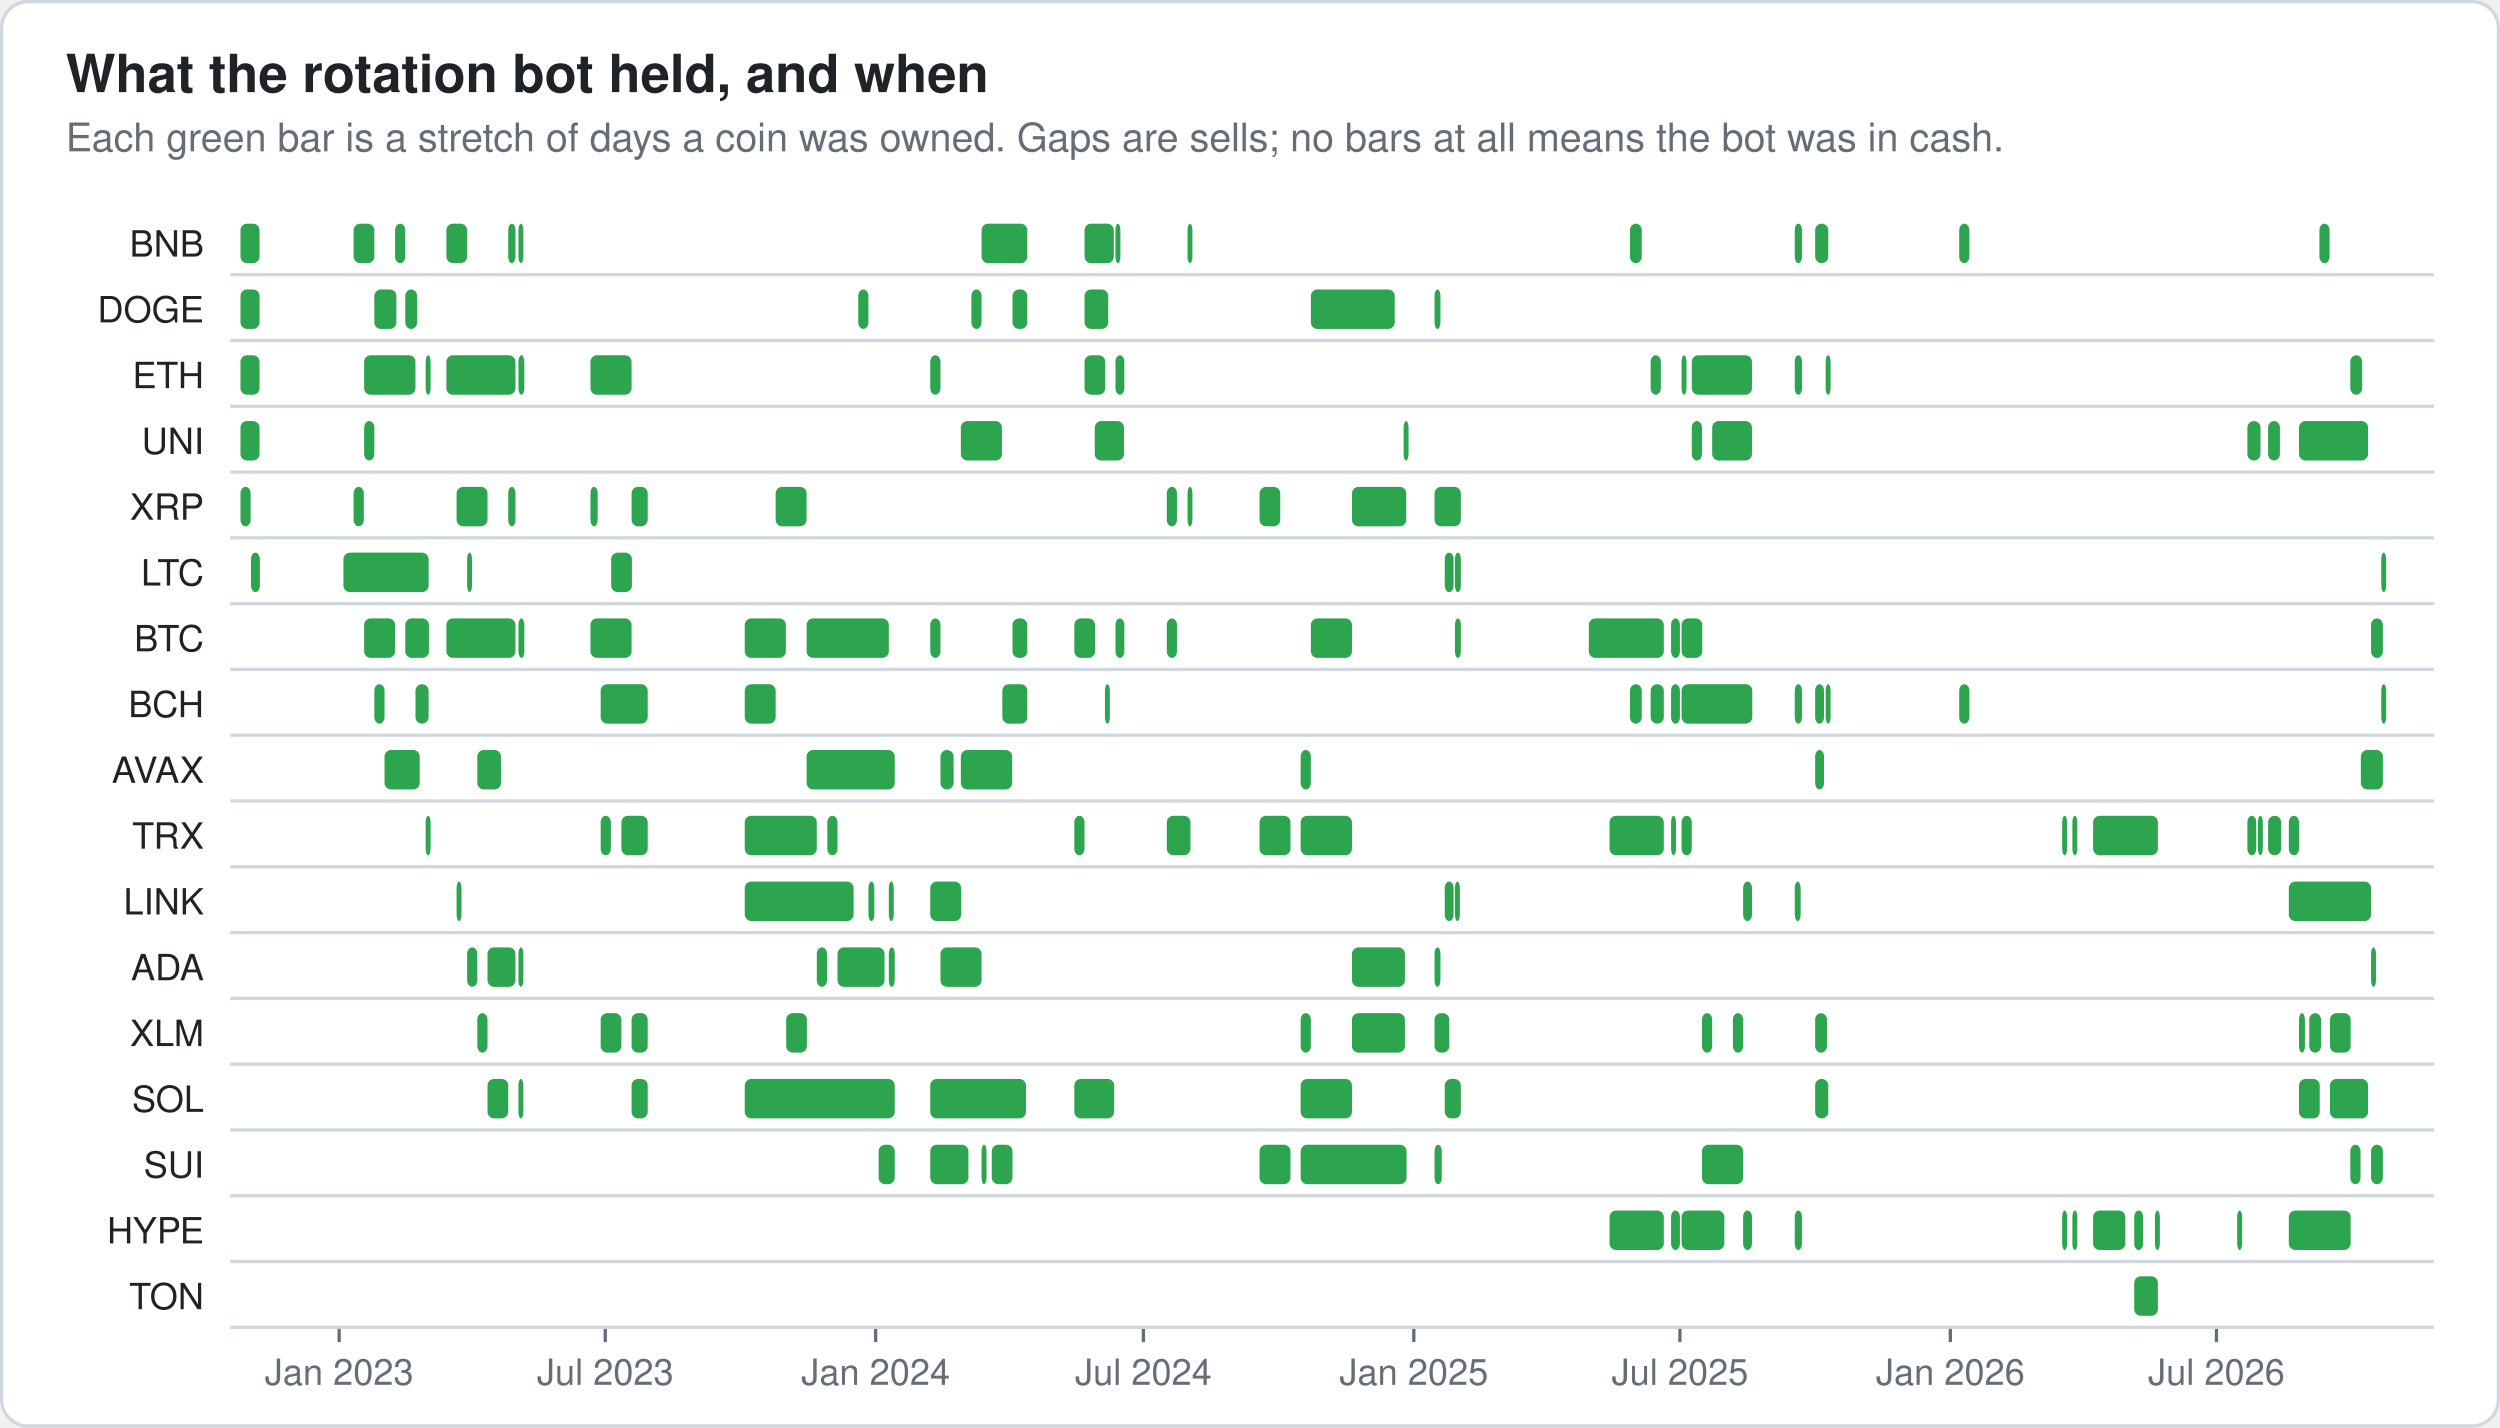
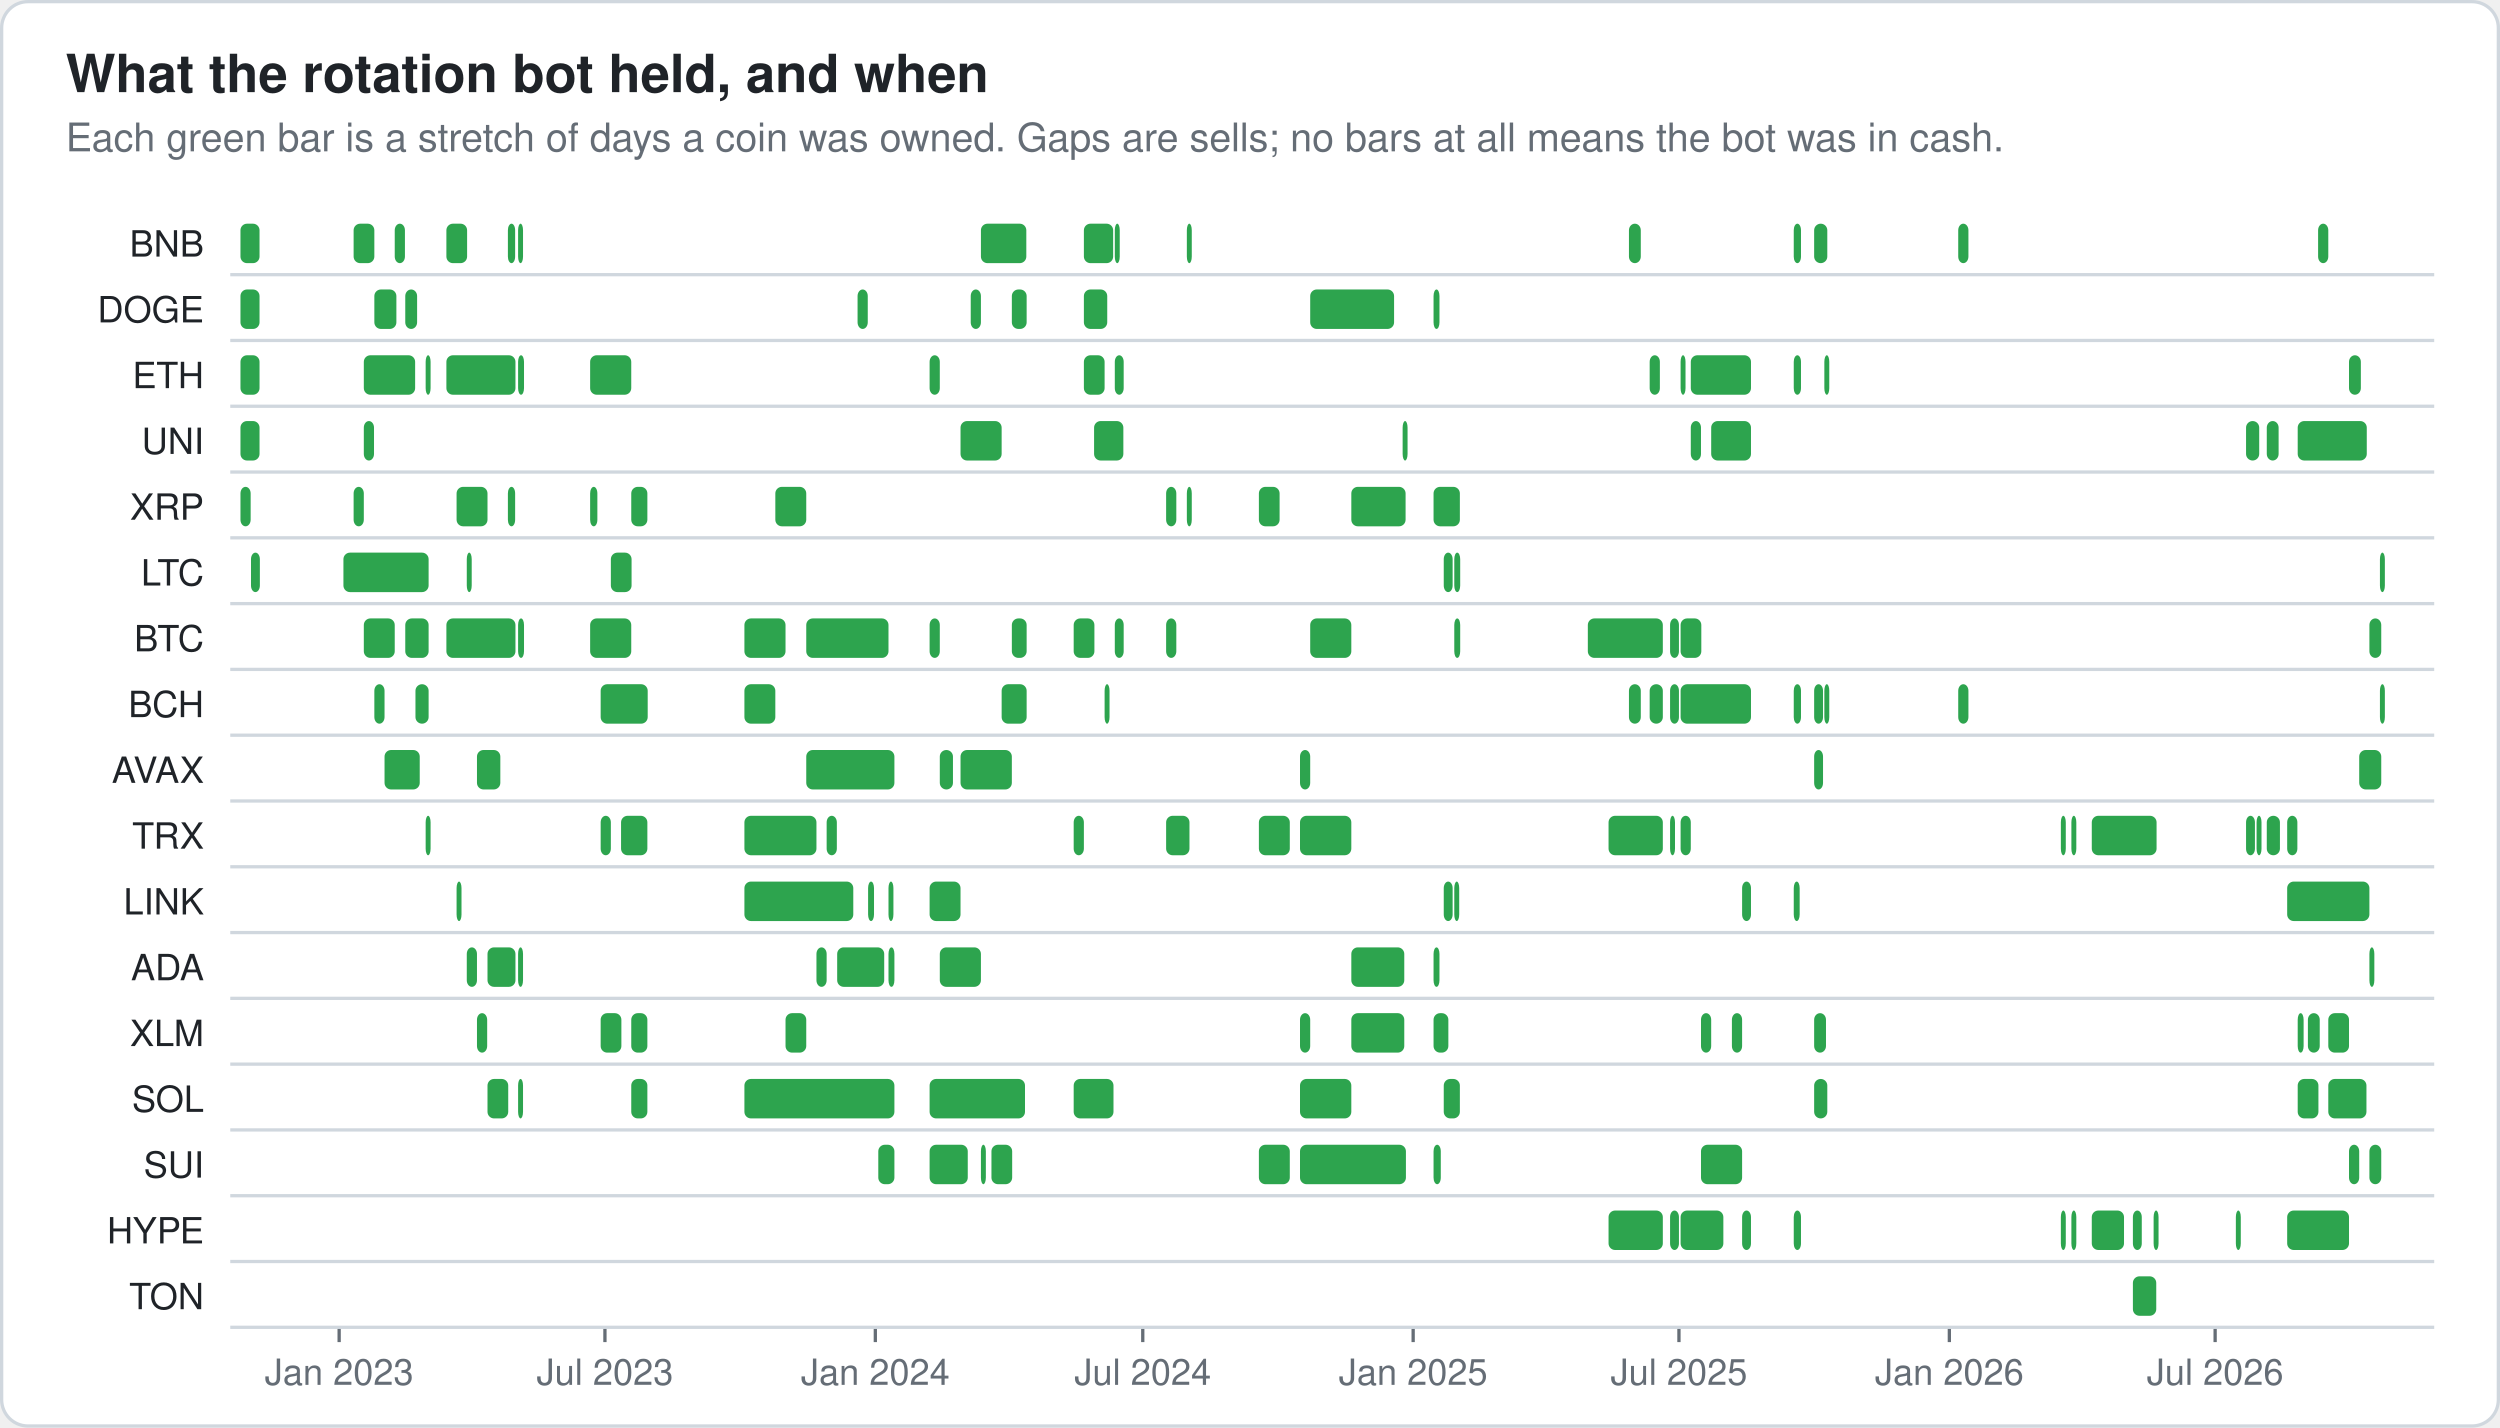
<svg xmlns="http://www.w3.org/2000/svg" width="760" height="434" viewBox="0 0 760 434" font-family="Helvetica, Arial, sans-serif">
  <rect x="0.5" y="0.5" width="759" height="433" rx="8" fill="#ffffff" stroke="#d0d7de" />
  <text x="20" y="28" font-size="16" font-weight="bold" fill="#1f2328">What the rotation bot held, and when</text>
  <text x="20" y="46" font-size="12" fill="#656d76">Each green bar is a stretch of days a coin was owned. Gaps are sells; no bars at all means the bot was in cash.</text>
  <text x="62" y="78" font-size="11" text-anchor="end" fill="#1f2328">BNB</text>
  <line x1="70" y1="83.5" x2="740" y2="83.5" stroke="#d0d7de" />
  <rect x="73.1" y="68" width="5.8" height="12" rx="2" fill="#2da44e" />
  <rect x="107.5" y="68" width="6.3" height="12" rx="2" fill="#2da44e" />
-   <rect x="120.1" y="68" width="3.1" height="12" rx="2" fill="#2da44e" />
+   <rect x="120.0" y="68" width="3.1" height="12" rx="2" fill="#2da44e" />
  <rect x="135.7" y="68" width="6.3" height="12" rx="2" fill="#2da44e" />
-   <rect x="154.5" y="68" width="2.2" height="12" rx="2" fill="#2da44e" />
-   <rect x="157.6" y="68" width="1.5" height="12" rx="2" fill="#2da44e" />
-   <rect x="298.4" y="68" width="13.9" height="12" rx="2" fill="#2da44e" />
-   <rect x="329.7" y="68" width="8.9" height="12" rx="2" fill="#2da44e" />
-   <rect x="339.1" y="68" width="1.5" height="12" rx="2" fill="#2da44e" />
-   <rect x="361.0" y="68" width="1.5" height="12" rx="2" fill="#2da44e" />
-   <rect x="495.5" y="68" width="3.6" height="12" rx="2" fill="#2da44e" />
-   <rect x="545.6" y="68" width="2.2" height="12" rx="2" fill="#2da44e" />
-   <rect x="551.8" y="68" width="4.0" height="12" rx="2" fill="#2da44e" />
-   <rect x="595.6" y="68" width="3.1" height="12" rx="2" fill="#2da44e" />
-   <rect x="705.1" y="68" width="3.1" height="12" rx="2" fill="#2da44e" />
+   <rect x="154.4" y="68" width="2.2" height="12" rx="2" fill="#2da44e" />
+   <rect x="157.5" y="68" width="1.5" height="12" rx="2" fill="#2da44e" />
+   <rect x="298.2" y="68" width="13.8" height="12" rx="2" fill="#2da44e" />
+   <rect x="329.5" y="68" width="8.9" height="12" rx="2" fill="#2da44e" />
+   <rect x="338.9" y="68" width="1.5" height="12" rx="2" fill="#2da44e" />
+   <rect x="360.8" y="68" width="1.5" height="12" rx="2" fill="#2da44e" />
+   <rect x="495.2" y="68" width="3.6" height="12" rx="2" fill="#2da44e" />
+   <rect x="545.3" y="68" width="2.2" height="12" rx="2" fill="#2da44e" />
+   <rect x="551.5" y="68" width="4.0" height="12" rx="2" fill="#2da44e" />
+   <rect x="595.3" y="68" width="3.1" height="12" rx="2" fill="#2da44e" />
+   <rect x="704.7" y="68" width="3.1" height="12" rx="2" fill="#2da44e" />
  <text x="62" y="98" font-size="11" text-anchor="end" fill="#1f2328">DOGE</text>
  <line x1="70" y1="103.5" x2="740" y2="103.5" stroke="#d0d7de" />
  <rect x="73.1" y="88" width="5.8" height="12" rx="2" fill="#2da44e" />
  <rect x="113.8" y="88" width="6.7" height="12" rx="2" fill="#2da44e" />
  <rect x="123.2" y="88" width="3.6" height="12" rx="2" fill="#2da44e" />
-   <rect x="260.9" y="88" width="3.1" height="12" rx="2" fill="#2da44e" />
-   <rect x="295.3" y="88" width="3.1" height="12" rx="2" fill="#2da44e" />
-   <rect x="307.8" y="88" width="4.5" height="12" rx="2" fill="#2da44e" />
-   <rect x="329.7" y="88" width="7.2" height="12" rx="2" fill="#2da44e" />
-   <rect x="398.5" y="88" width="25.5" height="12" rx="2" fill="#2da44e" />
-   <rect x="436.1" y="88" width="1.8" height="12" rx="2" fill="#2da44e" />
+   <rect x="260.7" y="88" width="3.1" height="12" rx="2" fill="#2da44e" />
+   <rect x="295.1" y="88" width="3.1" height="12" rx="2" fill="#2da44e" />
+   <rect x="307.6" y="88" width="4.5" height="12" rx="2" fill="#2da44e" />
+   <rect x="329.5" y="88" width="7.1" height="12" rx="2" fill="#2da44e" />
+   <rect x="398.3" y="88" width="25.5" height="12" rx="2" fill="#2da44e" />
+   <rect x="435.8" y="88" width="1.8" height="12" rx="2" fill="#2da44e" />
  <text x="62" y="118" font-size="11" text-anchor="end" fill="#1f2328">ETH</text>
  <line x1="70" y1="123.5" x2="740" y2="123.5" stroke="#d0d7de" />
  <rect x="73.1" y="108" width="5.8" height="12" rx="2" fill="#2da44e" />
-   <rect x="110.7" y="108" width="15.6" height="12" rx="2" fill="#2da44e" />
+   <rect x="110.6" y="108" width="15.6" height="12" rx="2" fill="#2da44e" />
  <rect x="129.4" y="108" width="1.5" height="12" rx="2" fill="#2da44e" />
  <rect x="135.7" y="108" width="21.0" height="12" rx="2" fill="#2da44e" />
-   <rect x="157.6" y="108" width="1.8" height="12" rx="2" fill="#2da44e" />
-   <rect x="179.5" y="108" width="12.5" height="12" rx="2" fill="#2da44e" />
-   <rect x="282.8" y="108" width="3.1" height="12" rx="2" fill="#2da44e" />
-   <rect x="329.7" y="108" width="6.3" height="12" rx="2" fill="#2da44e" />
-   <rect x="339.1" y="108" width="2.7" height="12" rx="2" fill="#2da44e" />
-   <rect x="501.8" y="108" width="3.1" height="12" rx="2" fill="#2da44e" />
-   <rect x="511.2" y="108" width="1.5" height="12" rx="2" fill="#2da44e" />
-   <rect x="514.3" y="108" width="18.3" height="12" rx="2" fill="#2da44e" />
-   <rect x="545.6" y="108" width="2.2" height="12" rx="2" fill="#2da44e" />
-   <rect x="555.0" y="108" width="1.5" height="12" rx="2" fill="#2da44e" />
-   <rect x="714.5" y="108" width="3.6" height="12" rx="2" fill="#2da44e" />
+   <rect x="157.5" y="108" width="1.8" height="12" rx="2" fill="#2da44e" />
+   <rect x="179.4" y="108" width="12.5" height="12" rx="2" fill="#2da44e" />
+   <rect x="282.6" y="108" width="3.1" height="12" rx="2" fill="#2da44e" />
+   <rect x="329.5" y="108" width="6.3" height="12" rx="2" fill="#2da44e" />
+   <rect x="338.9" y="108" width="2.7" height="12" rx="2" fill="#2da44e" />
+   <rect x="501.5" y="108" width="3.1" height="12" rx="2" fill="#2da44e" />
+   <rect x="510.9" y="108" width="1.5" height="12" rx="2" fill="#2da44e" />
+   <rect x="514.0" y="108" width="18.3" height="12" rx="2" fill="#2da44e" />
+   <rect x="545.3" y="108" width="2.2" height="12" rx="2" fill="#2da44e" />
+   <rect x="554.6" y="108" width="1.5" height="12" rx="2" fill="#2da44e" />
+   <rect x="714.1" y="108" width="3.6" height="12" rx="2" fill="#2da44e" />
  <text x="62" y="138" font-size="11" text-anchor="end" fill="#1f2328">UNI</text>
  <line x1="70" y1="143.5" x2="740" y2="143.5" stroke="#d0d7de" />
  <rect x="73.1" y="128" width="5.8" height="12" rx="2" fill="#2da44e" />
-   <rect x="110.7" y="128" width="3.1" height="12" rx="2" fill="#2da44e" />
-   <rect x="292.1" y="128" width="12.5" height="12" rx="2" fill="#2da44e" />
-   <rect x="332.8" y="128" width="8.9" height="12" rx="2" fill="#2da44e" />
-   <rect x="426.7" y="128" width="1.5" height="12" rx="2" fill="#2da44e" />
-   <rect x="514.3" y="128" width="3.1" height="12" rx="2" fill="#2da44e" />
-   <rect x="520.5" y="128" width="12.1" height="12" rx="2" fill="#2da44e" />
-   <rect x="683.2" y="128" width="4.0" height="12" rx="2" fill="#2da44e" />
-   <rect x="689.5" y="128" width="3.6" height="12" rx="2" fill="#2da44e" />
-   <rect x="698.9" y="128" width="21.0" height="12" rx="2" fill="#2da44e" />
+   <rect x="110.6" y="128" width="3.1" height="12" rx="2" fill="#2da44e" />
+   <rect x="292.0" y="128" width="12.5" height="12" rx="2" fill="#2da44e" />
+   <rect x="332.6" y="128" width="8.9" height="12" rx="2" fill="#2da44e" />
+   <rect x="426.4" y="128" width="1.5" height="12" rx="2" fill="#2da44e" />
+   <rect x="514.0" y="128" width="3.1" height="12" rx="2" fill="#2da44e" />
+   <rect x="520.2" y="128" width="12.1" height="12" rx="2" fill="#2da44e" />
+   <rect x="682.8" y="128" width="4.0" height="12" rx="2" fill="#2da44e" />
+   <rect x="689.1" y="128" width="3.6" height="12" rx="2" fill="#2da44e" />
+   <rect x="698.5" y="128" width="21.0" height="12" rx="2" fill="#2da44e" />
  <text x="62" y="158" font-size="11" text-anchor="end" fill="#1f2328">XRP</text>
  <line x1="70" y1="163.5" x2="740" y2="163.5" stroke="#d0d7de" />
  <rect x="73.1" y="148" width="3.1" height="12" rx="2" fill="#2da44e" />
  <rect x="107.5" y="148" width="3.1" height="12" rx="2" fill="#2da44e" />
  <rect x="138.8" y="148" width="9.4" height="12" rx="2" fill="#2da44e" />
-   <rect x="154.5" y="148" width="2.2" height="12" rx="2" fill="#2da44e" />
-   <rect x="179.5" y="148" width="2.2" height="12" rx="2" fill="#2da44e" />
-   <rect x="192.0" y="148" width="4.9" height="12" rx="2" fill="#2da44e" />
-   <rect x="235.8" y="148" width="9.4" height="12" rx="2" fill="#2da44e" />
-   <rect x="354.7" y="148" width="3.1" height="12" rx="2" fill="#2da44e" />
-   <rect x="361.0" y="148" width="1.5" height="12" rx="2" fill="#2da44e" />
-   <rect x="382.9" y="148" width="6.3" height="12" rx="2" fill="#2da44e" />
-   <rect x="411.0" y="148" width="16.5" height="12" rx="2" fill="#2da44e" />
-   <rect x="436.1" y="148" width="8.0" height="12" rx="2" fill="#2da44e" />
+   <rect x="154.4" y="148" width="2.2" height="12" rx="2" fill="#2da44e" />
+   <rect x="179.4" y="148" width="2.2" height="12" rx="2" fill="#2da44e" />
+   <rect x="191.9" y="148" width="4.9" height="12" rx="2" fill="#2da44e" />
+   <rect x="235.7" y="148" width="9.4" height="12" rx="2" fill="#2da44e" />
+   <rect x="354.5" y="148" width="3.1" height="12" rx="2" fill="#2da44e" />
+   <rect x="360.8" y="148" width="1.5" height="12" rx="2" fill="#2da44e" />
+   <rect x="382.7" y="148" width="6.3" height="12" rx="2" fill="#2da44e" />
+   <rect x="410.8" y="148" width="16.5" height="12" rx="2" fill="#2da44e" />
+   <rect x="435.8" y="148" width="8.0" height="12" rx="2" fill="#2da44e" />
  <text x="62" y="178" font-size="11" text-anchor="end" fill="#1f2328">LTC</text>
  <line x1="70" y1="183.5" x2="740" y2="183.5" stroke="#d0d7de" />
  <rect x="76.3" y="168" width="2.7" height="12" rx="2" fill="#2da44e" />
  <rect x="104.4" y="168" width="25.9" height="12" rx="2" fill="#2da44e" />
-   <rect x="142.0" y="168" width="1.5" height="12" rx="2" fill="#2da44e" />
-   <rect x="185.8" y="168" width="6.3" height="12" rx="2" fill="#2da44e" />
-   <rect x="439.2" y="168" width="2.7" height="12" rx="2" fill="#2da44e" />
-   <rect x="442.3" y="168" width="1.8" height="12" rx="2" fill="#2da44e" />
-   <rect x="723.9" y="168" width="1.5" height="12" rx="2" fill="#2da44e" />
+   <rect x="141.9" y="168" width="1.5" height="12" rx="2" fill="#2da44e" />
+   <rect x="185.7" y="168" width="6.3" height="12" rx="2" fill="#2da44e" />
+   <rect x="438.9" y="168" width="2.7" height="12" rx="2" fill="#2da44e" />
+   <rect x="442.1" y="168" width="1.8" height="12" rx="2" fill="#2da44e" />
+   <rect x="723.5" y="168" width="1.5" height="12" rx="2" fill="#2da44e" />
  <text x="62" y="198" font-size="11" text-anchor="end" fill="#1f2328">BTC</text>
  <line x1="70" y1="203.5" x2="740" y2="203.5" stroke="#d0d7de" />
-   <rect x="110.7" y="188" width="9.4" height="12" rx="2" fill="#2da44e" />
-   <rect x="123.2" y="188" width="7.2" height="12" rx="2" fill="#2da44e" />
+   <rect x="110.6" y="188" width="9.4" height="12" rx="2" fill="#2da44e" />
+   <rect x="123.2" y="188" width="7.1" height="12" rx="2" fill="#2da44e" />
  <rect x="135.7" y="188" width="21.0" height="12" rx="2" fill="#2da44e" />
-   <rect x="157.6" y="188" width="1.8" height="12" rx="2" fill="#2da44e" />
-   <rect x="179.5" y="188" width="12.5" height="12" rx="2" fill="#2da44e" />
-   <rect x="226.4" y="188" width="12.5" height="12" rx="2" fill="#2da44e" />
-   <rect x="245.2" y="188" width="25.0" height="12" rx="2" fill="#2da44e" />
-   <rect x="282.8" y="188" width="3.1" height="12" rx="2" fill="#2da44e" />
-   <rect x="307.8" y="188" width="4.5" height="12" rx="2" fill="#2da44e" />
-   <rect x="326.6" y="188" width="6.3" height="12" rx="2" fill="#2da44e" />
-   <rect x="339.1" y="188" width="2.7" height="12" rx="2" fill="#2da44e" />
-   <rect x="354.7" y="188" width="3.1" height="12" rx="2" fill="#2da44e" />
-   <rect x="398.5" y="188" width="12.5" height="12" rx="2" fill="#2da44e" />
-   <rect x="442.3" y="188" width="1.8" height="12" rx="2" fill="#2da44e" />
-   <rect x="483.0" y="188" width="22.8" height="12" rx="2" fill="#2da44e" />
-   <rect x="508.0" y="188" width="2.7" height="12" rx="2" fill="#2da44e" />
-   <rect x="511.2" y="188" width="6.3" height="12" rx="2" fill="#2da44e" />
-   <rect x="720.8" y="188" width="3.6" height="12" rx="2" fill="#2da44e" />
+   <rect x="157.5" y="188" width="1.8" height="12" rx="2" fill="#2da44e" />
+   <rect x="179.4" y="188" width="12.5" height="12" rx="2" fill="#2da44e" />
+   <rect x="226.3" y="188" width="12.5" height="12" rx="2" fill="#2da44e" />
+   <rect x="245.1" y="188" width="25.0" height="12" rx="2" fill="#2da44e" />
+   <rect x="282.6" y="188" width="3.1" height="12" rx="2" fill="#2da44e" />
+   <rect x="307.6" y="188" width="4.5" height="12" rx="2" fill="#2da44e" />
+   <rect x="326.4" y="188" width="6.3" height="12" rx="2" fill="#2da44e" />
+   <rect x="338.9" y="188" width="2.7" height="12" rx="2" fill="#2da44e" />
+   <rect x="354.5" y="188" width="3.1" height="12" rx="2" fill="#2da44e" />
+   <rect x="398.3" y="188" width="12.5" height="12" rx="2" fill="#2da44e" />
+   <rect x="442.1" y="188" width="1.8" height="12" rx="2" fill="#2da44e" />
+   <rect x="482.7" y="188" width="22.8" height="12" rx="2" fill="#2da44e" />
+   <rect x="507.7" y="188" width="2.7" height="12" rx="2" fill="#2da44e" />
+   <rect x="510.9" y="188" width="6.3" height="12" rx="2" fill="#2da44e" />
+   <rect x="720.3" y="188" width="3.6" height="12" rx="2" fill="#2da44e" />
  <text x="62" y="218" font-size="11" text-anchor="end" fill="#1f2328">BCH</text>
  <line x1="70" y1="223.5" x2="740" y2="223.5" stroke="#d0d7de" />
  <rect x="113.8" y="208" width="3.1" height="12" rx="2" fill="#2da44e" />
  <rect x="126.3" y="208" width="4.0" height="12" rx="2" fill="#2da44e" />
  <rect x="182.6" y="208" width="14.3" height="12" rx="2" fill="#2da44e" />
-   <rect x="226.4" y="208" width="9.4" height="12" rx="2" fill="#2da44e" />
-   <rect x="304.7" y="208" width="7.6" height="12" rx="2" fill="#2da44e" />
-   <rect x="335.9" y="208" width="1.5" height="12" rx="2" fill="#2da44e" />
-   <rect x="495.5" y="208" width="3.6" height="12" rx="2" fill="#2da44e" />
-   <rect x="501.8" y="208" width="4.0" height="12" rx="2" fill="#2da44e" />
-   <rect x="508.0" y="208" width="2.7" height="12" rx="2" fill="#2da44e" />
-   <rect x="511.2" y="208" width="21.5" height="12" rx="2" fill="#2da44e" />
-   <rect x="545.6" y="208" width="2.2" height="12" rx="2" fill="#2da44e" />
-   <rect x="551.8" y="208" width="2.7" height="12" rx="2" fill="#2da44e" />
-   <rect x="555.0" y="208" width="1.5" height="12" rx="2" fill="#2da44e" />
-   <rect x="595.6" y="208" width="3.1" height="12" rx="2" fill="#2da44e" />
-   <rect x="723.9" y="208" width="1.5" height="12" rx="2" fill="#2da44e" />
+   <rect x="226.3" y="208" width="9.4" height="12" rx="2" fill="#2da44e" />
+   <rect x="304.5" y="208" width="7.6" height="12" rx="2" fill="#2da44e" />
+   <rect x="335.8" y="208" width="1.5" height="12" rx="2" fill="#2da44e" />
+   <rect x="495.2" y="208" width="3.6" height="12" rx="2" fill="#2da44e" />
+   <rect x="501.5" y="208" width="4.0" height="12" rx="2" fill="#2da44e" />
+   <rect x="507.7" y="208" width="2.7" height="12" rx="2" fill="#2da44e" />
+   <rect x="510.9" y="208" width="21.4" height="12" rx="2" fill="#2da44e" />
+   <rect x="545.3" y="208" width="2.2" height="12" rx="2" fill="#2da44e" />
+   <rect x="551.5" y="208" width="2.7" height="12" rx="2" fill="#2da44e" />
+   <rect x="554.6" y="208" width="1.5" height="12" rx="2" fill="#2da44e" />
+   <rect x="595.3" y="208" width="3.1" height="12" rx="2" fill="#2da44e" />
+   <rect x="723.5" y="208" width="1.5" height="12" rx="2" fill="#2da44e" />
  <text x="62" y="238" font-size="11" text-anchor="end" fill="#1f2328">AVAX</text>
  <line x1="70" y1="243.5" x2="740" y2="243.5" stroke="#d0d7de" />
  <rect x="116.9" y="228" width="10.7" height="12" rx="2" fill="#2da44e" />
-   <rect x="145.1" y="228" width="7.2" height="12" rx="2" fill="#2da44e" />
-   <rect x="245.2" y="228" width="26.8" height="12" rx="2" fill="#2da44e" />
-   <rect x="285.9" y="228" width="4.0" height="12" rx="2" fill="#2da44e" />
-   <rect x="292.1" y="228" width="15.6" height="12" rx="2" fill="#2da44e" />
-   <rect x="395.4" y="228" width="3.1" height="12" rx="2" fill="#2da44e" />
-   <rect x="551.8" y="228" width="2.7" height="12" rx="2" fill="#2da44e" />
-   <rect x="717.7" y="228" width="6.7" height="12" rx="2" fill="#2da44e" />
+   <rect x="145.0" y="228" width="7.1" height="12" rx="2" fill="#2da44e" />
+   <rect x="245.1" y="228" width="26.8" height="12" rx="2" fill="#2da44e" />
+   <rect x="285.7" y="228" width="4.0" height="12" rx="2" fill="#2da44e" />
+   <rect x="292.0" y="228" width="15.6" height="12" rx="2" fill="#2da44e" />
+   <rect x="395.2" y="228" width="3.1" height="12" rx="2" fill="#2da44e" />
+   <rect x="551.5" y="228" width="2.7" height="12" rx="2" fill="#2da44e" />
+   <rect x="717.2" y="228" width="6.7" height="12" rx="2" fill="#2da44e" />
  <text x="62" y="258" font-size="11" text-anchor="end" fill="#1f2328">TRX</text>
  <line x1="70" y1="263.5" x2="740" y2="263.5" stroke="#d0d7de" />
  <rect x="129.4" y="248" width="1.5" height="12" rx="2" fill="#2da44e" />
  <rect x="182.6" y="248" width="3.1" height="12" rx="2" fill="#2da44e" />
-   <rect x="188.9" y="248" width="8.0" height="12" rx="2" fill="#2da44e" />
-   <rect x="226.4" y="248" width="21.9" height="12" rx="2" fill="#2da44e" />
-   <rect x="251.5" y="248" width="3.1" height="12" rx="2" fill="#2da44e" />
-   <rect x="326.6" y="248" width="3.1" height="12" rx="2" fill="#2da44e" />
-   <rect x="354.7" y="248" width="7.2" height="12" rx="2" fill="#2da44e" />
-   <rect x="382.9" y="248" width="9.4" height="12" rx="2" fill="#2da44e" />
-   <rect x="395.4" y="248" width="15.6" height="12" rx="2" fill="#2da44e" />
-   <rect x="489.3" y="248" width="16.5" height="12" rx="2" fill="#2da44e" />
-   <rect x="508.0" y="248" width="1.5" height="12" rx="2" fill="#2da44e" />
-   <rect x="511.2" y="248" width="3.1" height="12" rx="2" fill="#2da44e" />
-   <rect x="626.9" y="248" width="1.5" height="12" rx="2" fill="#2da44e" />
-   <rect x="630.0" y="248" width="1.5" height="12" rx="2" fill="#2da44e" />
-   <rect x="636.3" y="248" width="19.7" height="12" rx="2" fill="#2da44e" />
-   <rect x="683.2" y="248" width="2.7" height="12" rx="2" fill="#2da44e" />
-   <rect x="686.4" y="248" width="1.5" height="12" rx="2" fill="#2da44e" />
-   <rect x="689.5" y="248" width="4.0" height="12" rx="2" fill="#2da44e" />
-   <rect x="695.8" y="248" width="3.1" height="12" rx="2" fill="#2da44e" />
+   <rect x="188.8" y="248" width="8.0" height="12" rx="2" fill="#2da44e" />
+   <rect x="226.3" y="248" width="21.9" height="12" rx="2" fill="#2da44e" />
+   <rect x="251.3" y="248" width="3.1" height="12" rx="2" fill="#2da44e" />
+   <rect x="326.4" y="248" width="3.1" height="12" rx="2" fill="#2da44e" />
+   <rect x="354.5" y="248" width="7.1" height="12" rx="2" fill="#2da44e" />
+   <rect x="382.7" y="248" width="9.4" height="12" rx="2" fill="#2da44e" />
+   <rect x="395.2" y="248" width="15.6" height="12" rx="2" fill="#2da44e" />
+   <rect x="489.0" y="248" width="16.5" height="12" rx="2" fill="#2da44e" />
+   <rect x="507.7" y="248" width="1.5" height="12" rx="2" fill="#2da44e" />
+   <rect x="510.9" y="248" width="3.1" height="12" rx="2" fill="#2da44e" />
+   <rect x="626.5" y="248" width="1.5" height="12" rx="2" fill="#2da44e" />
+   <rect x="629.7" y="248" width="1.5" height="12" rx="2" fill="#2da44e" />
+   <rect x="635.9" y="248" width="19.7" height="12" rx="2" fill="#2da44e" />
+   <rect x="682.8" y="248" width="2.7" height="12" rx="2" fill="#2da44e" />
+   <rect x="686.0" y="248" width="1.5" height="12" rx="2" fill="#2da44e" />
+   <rect x="689.1" y="248" width="4.0" height="12" rx="2" fill="#2da44e" />
+   <rect x="695.3" y="248" width="3.1" height="12" rx="2" fill="#2da44e" />
  <text x="62" y="278" font-size="11" text-anchor="end" fill="#1f2328">LINK</text>
  <line x1="70" y1="283.5" x2="740" y2="283.5" stroke="#d0d7de" />
  <rect x="138.8" y="268" width="1.5" height="12" rx="2" fill="#2da44e" />
-   <rect x="226.4" y="268" width="33.1" height="12" rx="2" fill="#2da44e" />
-   <rect x="264.0" y="268" width="1.8" height="12" rx="2" fill="#2da44e" />
-   <rect x="270.2" y="268" width="1.5" height="12" rx="2" fill="#2da44e" />
-   <rect x="282.8" y="268" width="9.4" height="12" rx="2" fill="#2da44e" />
-   <rect x="439.2" y="268" width="2.7" height="12" rx="2" fill="#2da44e" />
-   <rect x="442.3" y="268" width="1.5" height="12" rx="2" fill="#2da44e" />
-   <rect x="529.9" y="268" width="2.7" height="12" rx="2" fill="#2da44e" />
-   <rect x="545.6" y="268" width="1.8" height="12" rx="2" fill="#2da44e" />
-   <rect x="695.8" y="268" width="25.0" height="12" rx="2" fill="#2da44e" />
+   <rect x="226.3" y="268" width="33.1" height="12" rx="2" fill="#2da44e" />
+   <rect x="263.9" y="268" width="1.8" height="12" rx="2" fill="#2da44e" />
+   <rect x="270.1" y="268" width="1.5" height="12" rx="2" fill="#2da44e" />
+   <rect x="282.6" y="268" width="9.4" height="12" rx="2" fill="#2da44e" />
+   <rect x="438.9" y="268" width="2.7" height="12" rx="2" fill="#2da44e" />
+   <rect x="442.1" y="268" width="1.5" height="12" rx="2" fill="#2da44e" />
+   <rect x="529.6" y="268" width="2.7" height="12" rx="2" fill="#2da44e" />
+   <rect x="545.3" y="268" width="1.8" height="12" rx="2" fill="#2da44e" />
+   <rect x="695.3" y="268" width="25.0" height="12" rx="2" fill="#2da44e" />
  <text x="62" y="298" font-size="11" text-anchor="end" fill="#1f2328">ADA</text>
  <line x1="70" y1="303.5" x2="740" y2="303.5" stroke="#d0d7de" />
-   <rect x="142.0" y="288" width="3.1" height="12" rx="2" fill="#2da44e" />
+   <rect x="141.9" y="288" width="3.1" height="12" rx="2" fill="#2da44e" />
  <rect x="148.2" y="288" width="8.5" height="12" rx="2" fill="#2da44e" />
-   <rect x="157.6" y="288" width="1.5" height="12" rx="2" fill="#2da44e" />
-   <rect x="248.3" y="288" width="3.1" height="12" rx="2" fill="#2da44e" />
-   <rect x="254.6" y="288" width="14.3" height="12" rx="2" fill="#2da44e" />
-   <rect x="270.2" y="288" width="1.8" height="12" rx="2" fill="#2da44e" />
-   <rect x="285.9" y="288" width="12.5" height="12" rx="2" fill="#2da44e" />
-   <rect x="411.0" y="288" width="16.1" height="12" rx="2" fill="#2da44e" />
-   <rect x="436.1" y="288" width="1.8" height="12" rx="2" fill="#2da44e" />
-   <rect x="720.8" y="288" width="1.5" height="12" rx="2" fill="#2da44e" />
+   <rect x="157.5" y="288" width="1.5" height="12" rx="2" fill="#2da44e" />
+   <rect x="248.2" y="288" width="3.1" height="12" rx="2" fill="#2da44e" />
+   <rect x="254.5" y="288" width="14.3" height="12" rx="2" fill="#2da44e" />
+   <rect x="270.1" y="288" width="1.8" height="12" rx="2" fill="#2da44e" />
+   <rect x="285.7" y="288" width="12.5" height="12" rx="2" fill="#2da44e" />
+   <rect x="410.8" y="288" width="16.1" height="12" rx="2" fill="#2da44e" />
+   <rect x="435.8" y="288" width="1.8" height="12" rx="2" fill="#2da44e" />
+   <rect x="720.3" y="288" width="1.5" height="12" rx="2" fill="#2da44e" />
  <text x="62" y="318" font-size="11" text-anchor="end" fill="#1f2328">XLM</text>
  <line x1="70" y1="323.5" x2="740" y2="323.5" stroke="#d0d7de" />
-   <rect x="145.1" y="308" width="3.1" height="12" rx="2" fill="#2da44e" />
+   <rect x="145.0" y="308" width="3.1" height="12" rx="2" fill="#2da44e" />
  <rect x="182.6" y="308" width="6.3" height="12" rx="2" fill="#2da44e" />
-   <rect x="192.0" y="308" width="4.9" height="12" rx="2" fill="#2da44e" />
-   <rect x="239.0" y="308" width="6.3" height="12" rx="2" fill="#2da44e" />
-   <rect x="395.4" y="308" width="3.1" height="12" rx="2" fill="#2da44e" />
-   <rect x="411.0" y="308" width="16.1" height="12" rx="2" fill="#2da44e" />
-   <rect x="436.1" y="308" width="4.5" height="12" rx="2" fill="#2da44e" />
-   <rect x="517.4" y="308" width="3.1" height="12" rx="2" fill="#2da44e" />
-   <rect x="526.8" y="308" width="3.1" height="12" rx="2" fill="#2da44e" />
-   <rect x="551.8" y="308" width="3.6" height="12" rx="2" fill="#2da44e" />
-   <rect x="698.9" y="308" width="1.8" height="12" rx="2" fill="#2da44e" />
-   <rect x="702.0" y="308" width="3.6" height="12" rx="2" fill="#2da44e" />
-   <rect x="708.3" y="308" width="6.3" height="12" rx="2" fill="#2da44e" />
+   <rect x="191.9" y="308" width="4.9" height="12" rx="2" fill="#2da44e" />
+   <rect x="238.8" y="308" width="6.3" height="12" rx="2" fill="#2da44e" />
+   <rect x="395.2" y="308" width="3.1" height="12" rx="2" fill="#2da44e" />
+   <rect x="410.8" y="308" width="16.1" height="12" rx="2" fill="#2da44e" />
+   <rect x="435.8" y="308" width="4.5" height="12" rx="2" fill="#2da44e" />
+   <rect x="517.1" y="308" width="3.1" height="12" rx="2" fill="#2da44e" />
+   <rect x="526.5" y="308" width="3.1" height="12" rx="2" fill="#2da44e" />
+   <rect x="551.5" y="308" width="3.6" height="12" rx="2" fill="#2da44e" />
+   <rect x="698.5" y="308" width="1.8" height="12" rx="2" fill="#2da44e" />
+   <rect x="701.6" y="308" width="3.6" height="12" rx="2" fill="#2da44e" />
+   <rect x="707.8" y="308" width="6.3" height="12" rx="2" fill="#2da44e" />
  <text x="62" y="338" font-size="11" text-anchor="end" fill="#1f2328">SOL</text>
  <line x1="70" y1="343.5" x2="740" y2="343.5" stroke="#d0d7de" />
  <rect x="148.2" y="328" width="6.3" height="12" rx="2" fill="#2da44e" />
-   <rect x="157.6" y="328" width="1.5" height="12" rx="2" fill="#2da44e" />
-   <rect x="192.0" y="328" width="4.9" height="12" rx="2" fill="#2da44e" />
-   <rect x="226.4" y="328" width="45.6" height="12" rx="2" fill="#2da44e" />
-   <rect x="282.8" y="328" width="29.1" height="12" rx="2" fill="#2da44e" />
-   <rect x="326.6" y="328" width="12.1" height="12" rx="2" fill="#2da44e" />
-   <rect x="395.4" y="328" width="15.6" height="12" rx="2" fill="#2da44e" />
-   <rect x="439.2" y="328" width="4.9" height="12" rx="2" fill="#2da44e" />
-   <rect x="551.8" y="328" width="4.0" height="12" rx="2" fill="#2da44e" />
-   <rect x="698.9" y="328" width="6.3" height="12" rx="2" fill="#2da44e" />
-   <rect x="708.3" y="328" width="11.6" height="12" rx="2" fill="#2da44e" />
+   <rect x="157.5" y="328" width="1.5" height="12" rx="2" fill="#2da44e" />
+   <rect x="191.9" y="328" width="4.9" height="12" rx="2" fill="#2da44e" />
+   <rect x="226.3" y="328" width="45.6" height="12" rx="2" fill="#2da44e" />
+   <rect x="282.6" y="328" width="29.0" height="12" rx="2" fill="#2da44e" />
+   <rect x="326.4" y="328" width="12.1" height="12" rx="2" fill="#2da44e" />
+   <rect x="395.2" y="328" width="15.6" height="12" rx="2" fill="#2da44e" />
+   <rect x="438.9" y="328" width="4.9" height="12" rx="2" fill="#2da44e" />
+   <rect x="551.5" y="328" width="4.0" height="12" rx="2" fill="#2da44e" />
+   <rect x="698.5" y="328" width="6.3" height="12" rx="2" fill="#2da44e" />
+   <rect x="707.8" y="328" width="11.6" height="12" rx="2" fill="#2da44e" />
  <text x="62" y="358" font-size="11" text-anchor="end" fill="#1f2328">SUI</text>
  <line x1="70" y1="363.5" x2="740" y2="363.5" stroke="#d0d7de" />
-   <rect x="267.1" y="348" width="4.9" height="12" rx="2" fill="#2da44e" />
-   <rect x="282.8" y="348" width="11.6" height="12" rx="2" fill="#2da44e" />
-   <rect x="298.4" y="348" width="1.5" height="12" rx="2" fill="#2da44e" />
-   <rect x="301.5" y="348" width="6.3" height="12" rx="2" fill="#2da44e" />
-   <rect x="382.9" y="348" width="9.4" height="12" rx="2" fill="#2da44e" />
-   <rect x="395.4" y="348" width="32.2" height="12" rx="2" fill="#2da44e" />
-   <rect x="436.1" y="348" width="2.2" height="12" rx="2" fill="#2da44e" />
-   <rect x="517.4" y="348" width="12.5" height="12" rx="2" fill="#2da44e" />
-   <rect x="714.5" y="348" width="3.1" height="12" rx="2" fill="#2da44e" />
-   <rect x="720.8" y="348" width="3.6" height="12" rx="2" fill="#2da44e" />
+   <rect x="267.0" y="348" width="4.9" height="12" rx="2" fill="#2da44e" />
+   <rect x="282.6" y="348" width="11.6" height="12" rx="2" fill="#2da44e" />
+   <rect x="298.2" y="348" width="1.5" height="12" rx="2" fill="#2da44e" />
+   <rect x="301.4" y="348" width="6.3" height="12" rx="2" fill="#2da44e" />
+   <rect x="382.7" y="348" width="9.4" height="12" rx="2" fill="#2da44e" />
+   <rect x="395.2" y="348" width="32.2" height="12" rx="2" fill="#2da44e" />
+   <rect x="435.8" y="348" width="2.2" height="12" rx="2" fill="#2da44e" />
+   <rect x="517.1" y="348" width="12.5" height="12" rx="2" fill="#2da44e" />
+   <rect x="714.1" y="348" width="3.1" height="12" rx="2" fill="#2da44e" />
+   <rect x="720.3" y="348" width="3.6" height="12" rx="2" fill="#2da44e" />
  <text x="62" y="378" font-size="11" text-anchor="end" fill="#1f2328">HYPE</text>
  <line x1="70" y1="383.5" x2="740" y2="383.5" stroke="#d0d7de" />
-   <rect x="489.3" y="368" width="16.5" height="12" rx="2" fill="#2da44e" />
-   <rect x="508.0" y="368" width="2.7" height="12" rx="2" fill="#2da44e" />
-   <rect x="511.2" y="368" width="13.0" height="12" rx="2" fill="#2da44e" />
-   <rect x="529.9" y="368" width="2.7" height="12" rx="2" fill="#2da44e" />
-   <rect x="545.6" y="368" width="2.2" height="12" rx="2" fill="#2da44e" />
-   <rect x="626.9" y="368" width="1.5" height="12" rx="2" fill="#2da44e" />
-   <rect x="630.0" y="368" width="1.5" height="12" rx="2" fill="#2da44e" />
-   <rect x="636.3" y="368" width="9.8" height="12" rx="2" fill="#2da44e" />
-   <rect x="648.8" y="368" width="2.7" height="12" rx="2" fill="#2da44e" />
-   <rect x="655.1" y="368" width="1.5" height="12" rx="2" fill="#2da44e" />
-   <rect x="680.1" y="368" width="1.5" height="12" rx="2" fill="#2da44e" />
-   <rect x="695.8" y="368" width="18.8" height="12" rx="2" fill="#2da44e" />
+   <rect x="489.0" y="368" width="16.5" height="12" rx="2" fill="#2da44e" />
+   <rect x="507.7" y="368" width="2.7" height="12" rx="2" fill="#2da44e" />
+   <rect x="510.9" y="368" width="13.0" height="12" rx="2" fill="#2da44e" />
+   <rect x="529.6" y="368" width="2.7" height="12" rx="2" fill="#2da44e" />
+   <rect x="545.3" y="368" width="2.2" height="12" rx="2" fill="#2da44e" />
+   <rect x="626.5" y="368" width="1.5" height="12" rx="2" fill="#2da44e" />
+   <rect x="629.7" y="368" width="1.5" height="12" rx="2" fill="#2da44e" />
+   <rect x="635.9" y="368" width="9.8" height="12" rx="2" fill="#2da44e" />
+   <rect x="648.4" y="368" width="2.7" height="12" rx="2" fill="#2da44e" />
+   <rect x="654.7" y="368" width="1.5" height="12" rx="2" fill="#2da44e" />
+   <rect x="679.7" y="368" width="1.5" height="12" rx="2" fill="#2da44e" />
+   <rect x="695.3" y="368" width="18.8" height="12" rx="2" fill="#2da44e" />
  <text x="62" y="398" font-size="11" text-anchor="end" fill="#1f2328">TON</text>
  <line x1="70" y1="403.5" x2="740" y2="403.5" stroke="#d0d7de" />
-   <rect x="648.8" y="388" width="7.2" height="12" rx="2" fill="#2da44e" />
+   <rect x="648.4" y="388" width="7.1" height="12" rx="2" fill="#2da44e" />
  <line x1="103.1" y1="404" x2="103.1" y2="408" stroke="#656d76" />
  <text x="103.1" y="421" font-size="11" text-anchor="middle" fill="#656d76">Jan 2023</text>
-   <line x1="184.0" y1="404" x2="184.0" y2="408" stroke="#656d76" />
-   <text x="184.0" y="421" font-size="11" text-anchor="middle" fill="#656d76">Jul 2023</text>
-   <line x1="266.2" y1="404" x2="266.2" y2="408" stroke="#656d76" />
-   <text x="266.2" y="421" font-size="11" text-anchor="middle" fill="#656d76">Jan 2024</text>
-   <line x1="347.6" y1="404" x2="347.6" y2="408" stroke="#656d76" />
-   <text x="347.6" y="421" font-size="11" text-anchor="middle" fill="#656d76">Jul 2024</text>
-   <line x1="429.8" y1="404" x2="429.8" y2="408" stroke="#656d76" />
-   <text x="429.8" y="421" font-size="11" text-anchor="middle" fill="#656d76">Jan 2025</text>
-   <line x1="510.7" y1="404" x2="510.7" y2="408" stroke="#656d76" />
-   <text x="510.7" y="421" font-size="11" text-anchor="middle" fill="#656d76">Jul 2025</text>
-   <line x1="592.9" y1="404" x2="592.9" y2="408" stroke="#656d76" />
-   <text x="592.9" y="421" font-size="11" text-anchor="middle" fill="#656d76">Jan 2026</text>
-   <line x1="673.8" y1="404" x2="673.8" y2="408" stroke="#656d76" />
-   <text x="673.8" y="421" font-size="11" text-anchor="middle" fill="#656d76">Jul 2026</text>
+   <line x1="183.9" y1="404" x2="183.9" y2="408" stroke="#656d76" />
+   <text x="183.9" y="421" font-size="11" text-anchor="middle" fill="#656d76">Jul 2023</text>
+   <line x1="266.1" y1="404" x2="266.1" y2="408" stroke="#656d76" />
+   <text x="266.1" y="421" font-size="11" text-anchor="middle" fill="#656d76">Jan 2024</text>
+   <line x1="347.4" y1="404" x2="347.4" y2="408" stroke="#656d76" />
+   <text x="347.4" y="421" font-size="11" text-anchor="middle" fill="#656d76">Jul 2024</text>
+   <line x1="429.6" y1="404" x2="429.6" y2="408" stroke="#656d76" />
+   <text x="429.6" y="421" font-size="11" text-anchor="middle" fill="#656d76">Jan 2025</text>
+   <line x1="510.4" y1="404" x2="510.4" y2="408" stroke="#656d76" />
+   <text x="510.4" y="421" font-size="11" text-anchor="middle" fill="#656d76">Jul 2025</text>
+   <line x1="592.6" y1="404" x2="592.6" y2="408" stroke="#656d76" />
+   <text x="592.6" y="421" font-size="11" text-anchor="middle" fill="#656d76">Jan 2026</text>
+   <line x1="673.4" y1="404" x2="673.4" y2="408" stroke="#656d76" />
+   <text x="673.4" y="421" font-size="11" text-anchor="middle" fill="#656d76">Jul 2026</text>
</svg>
